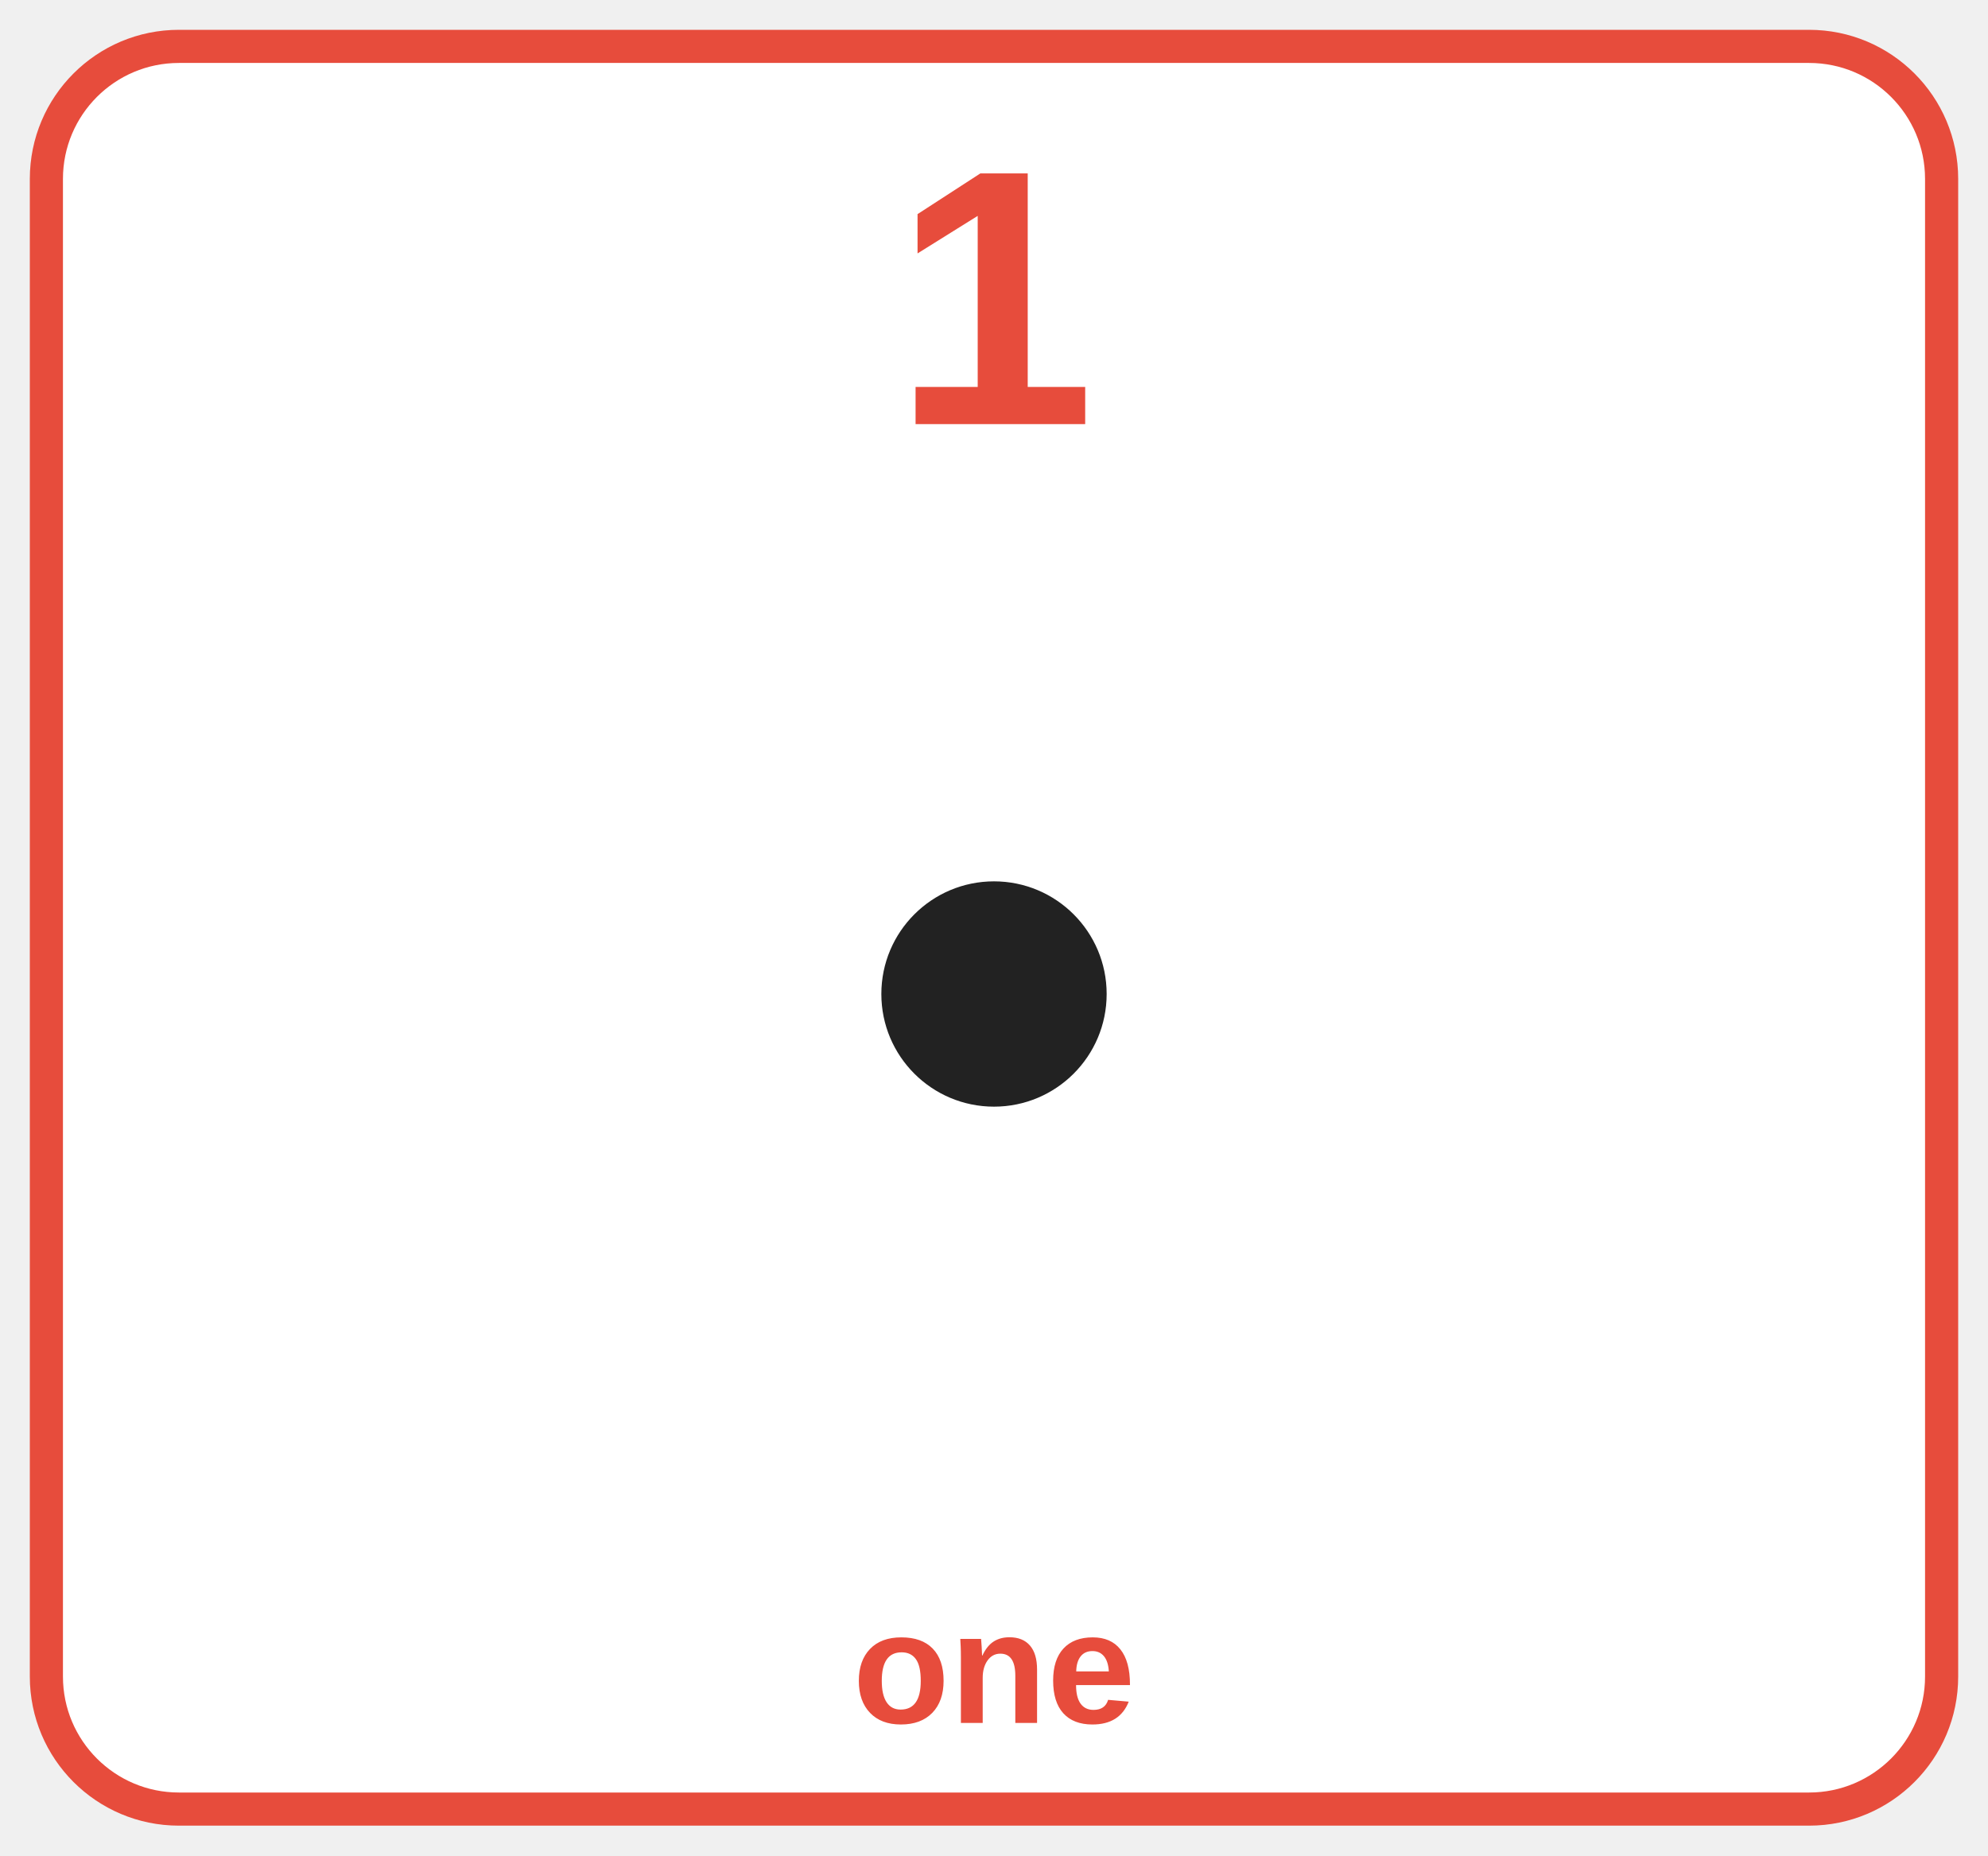
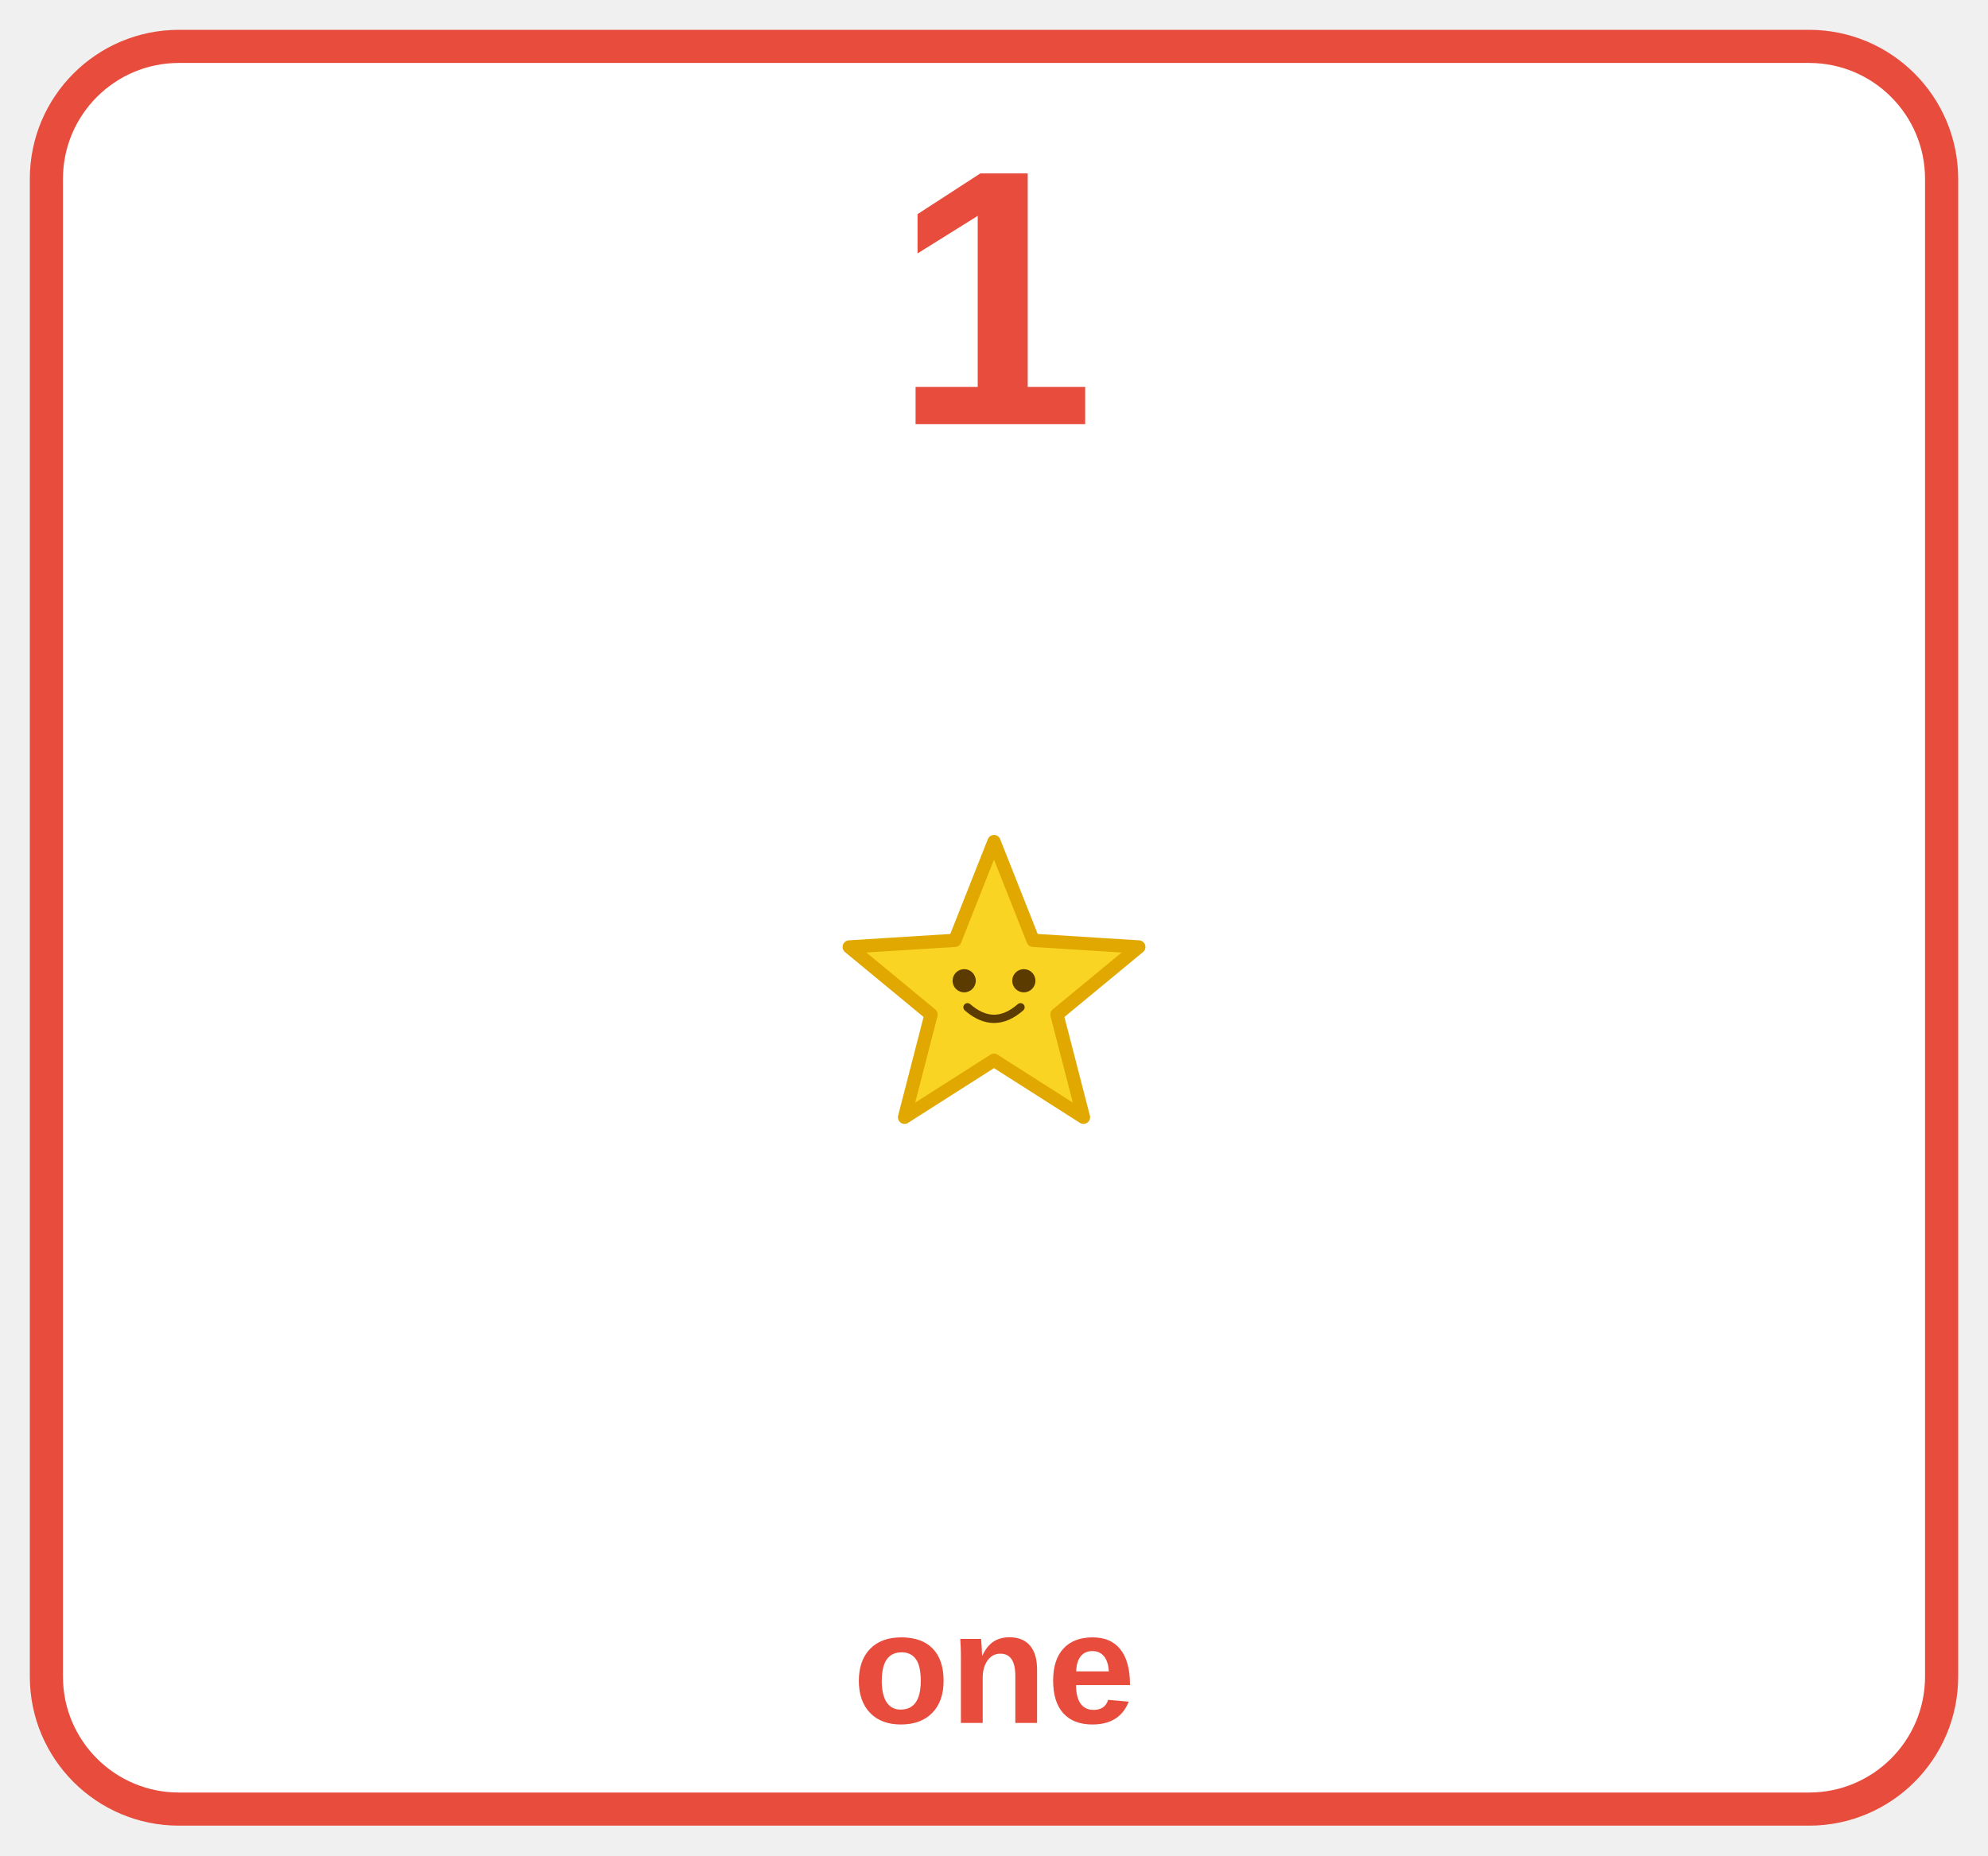
<svg xmlns="http://www.w3.org/2000/svg" viewBox="0 0 600 560" role="img" aria-label="one, 1">
  <rect x="14" y="14" width="572" height="532" rx="40" fill="#ffffff" stroke="#e74c3c" stroke-width="10" />
  <text x="300.0" y="128" text-anchor="middle" font-family="Nunito, Arial, sans-serif" font-size="110" font-weight="800" fill="#e74c3c">1</text>
-   <circle cx="300.0" cy="300.0" r="34" fill="#222222" />
+   <polygon points="300.0,254.0 311.8,283.8 343.7,285.8 319.0,306.2 327.0,337.2 300.0,320.0 273.0,337.2 281.0,306.2 256.3,285.8 288.2,283.8" fill="#f9d423" stroke="#e0a800" stroke-width="4" stroke-linejoin="round" />
+   <circle cx="291.0" cy="296.0" r="3.5" fill="#5b3b00" />
+   <circle cx="309.0" cy="296.0" r="3.5" fill="#5b3b00" />
+   <path d="M292.0 304.0 Q300.0 311.0 308.0 304.0" stroke="#5b3b00" stroke-width="2.5" fill="none" stroke-linecap="round" />
  <text x="300.0" y="520" text-anchor="middle" font-family="Nunito, Arial, sans-serif" font-size="48" font-weight="800" fill="#e74c3c">one</text>
</svg>
